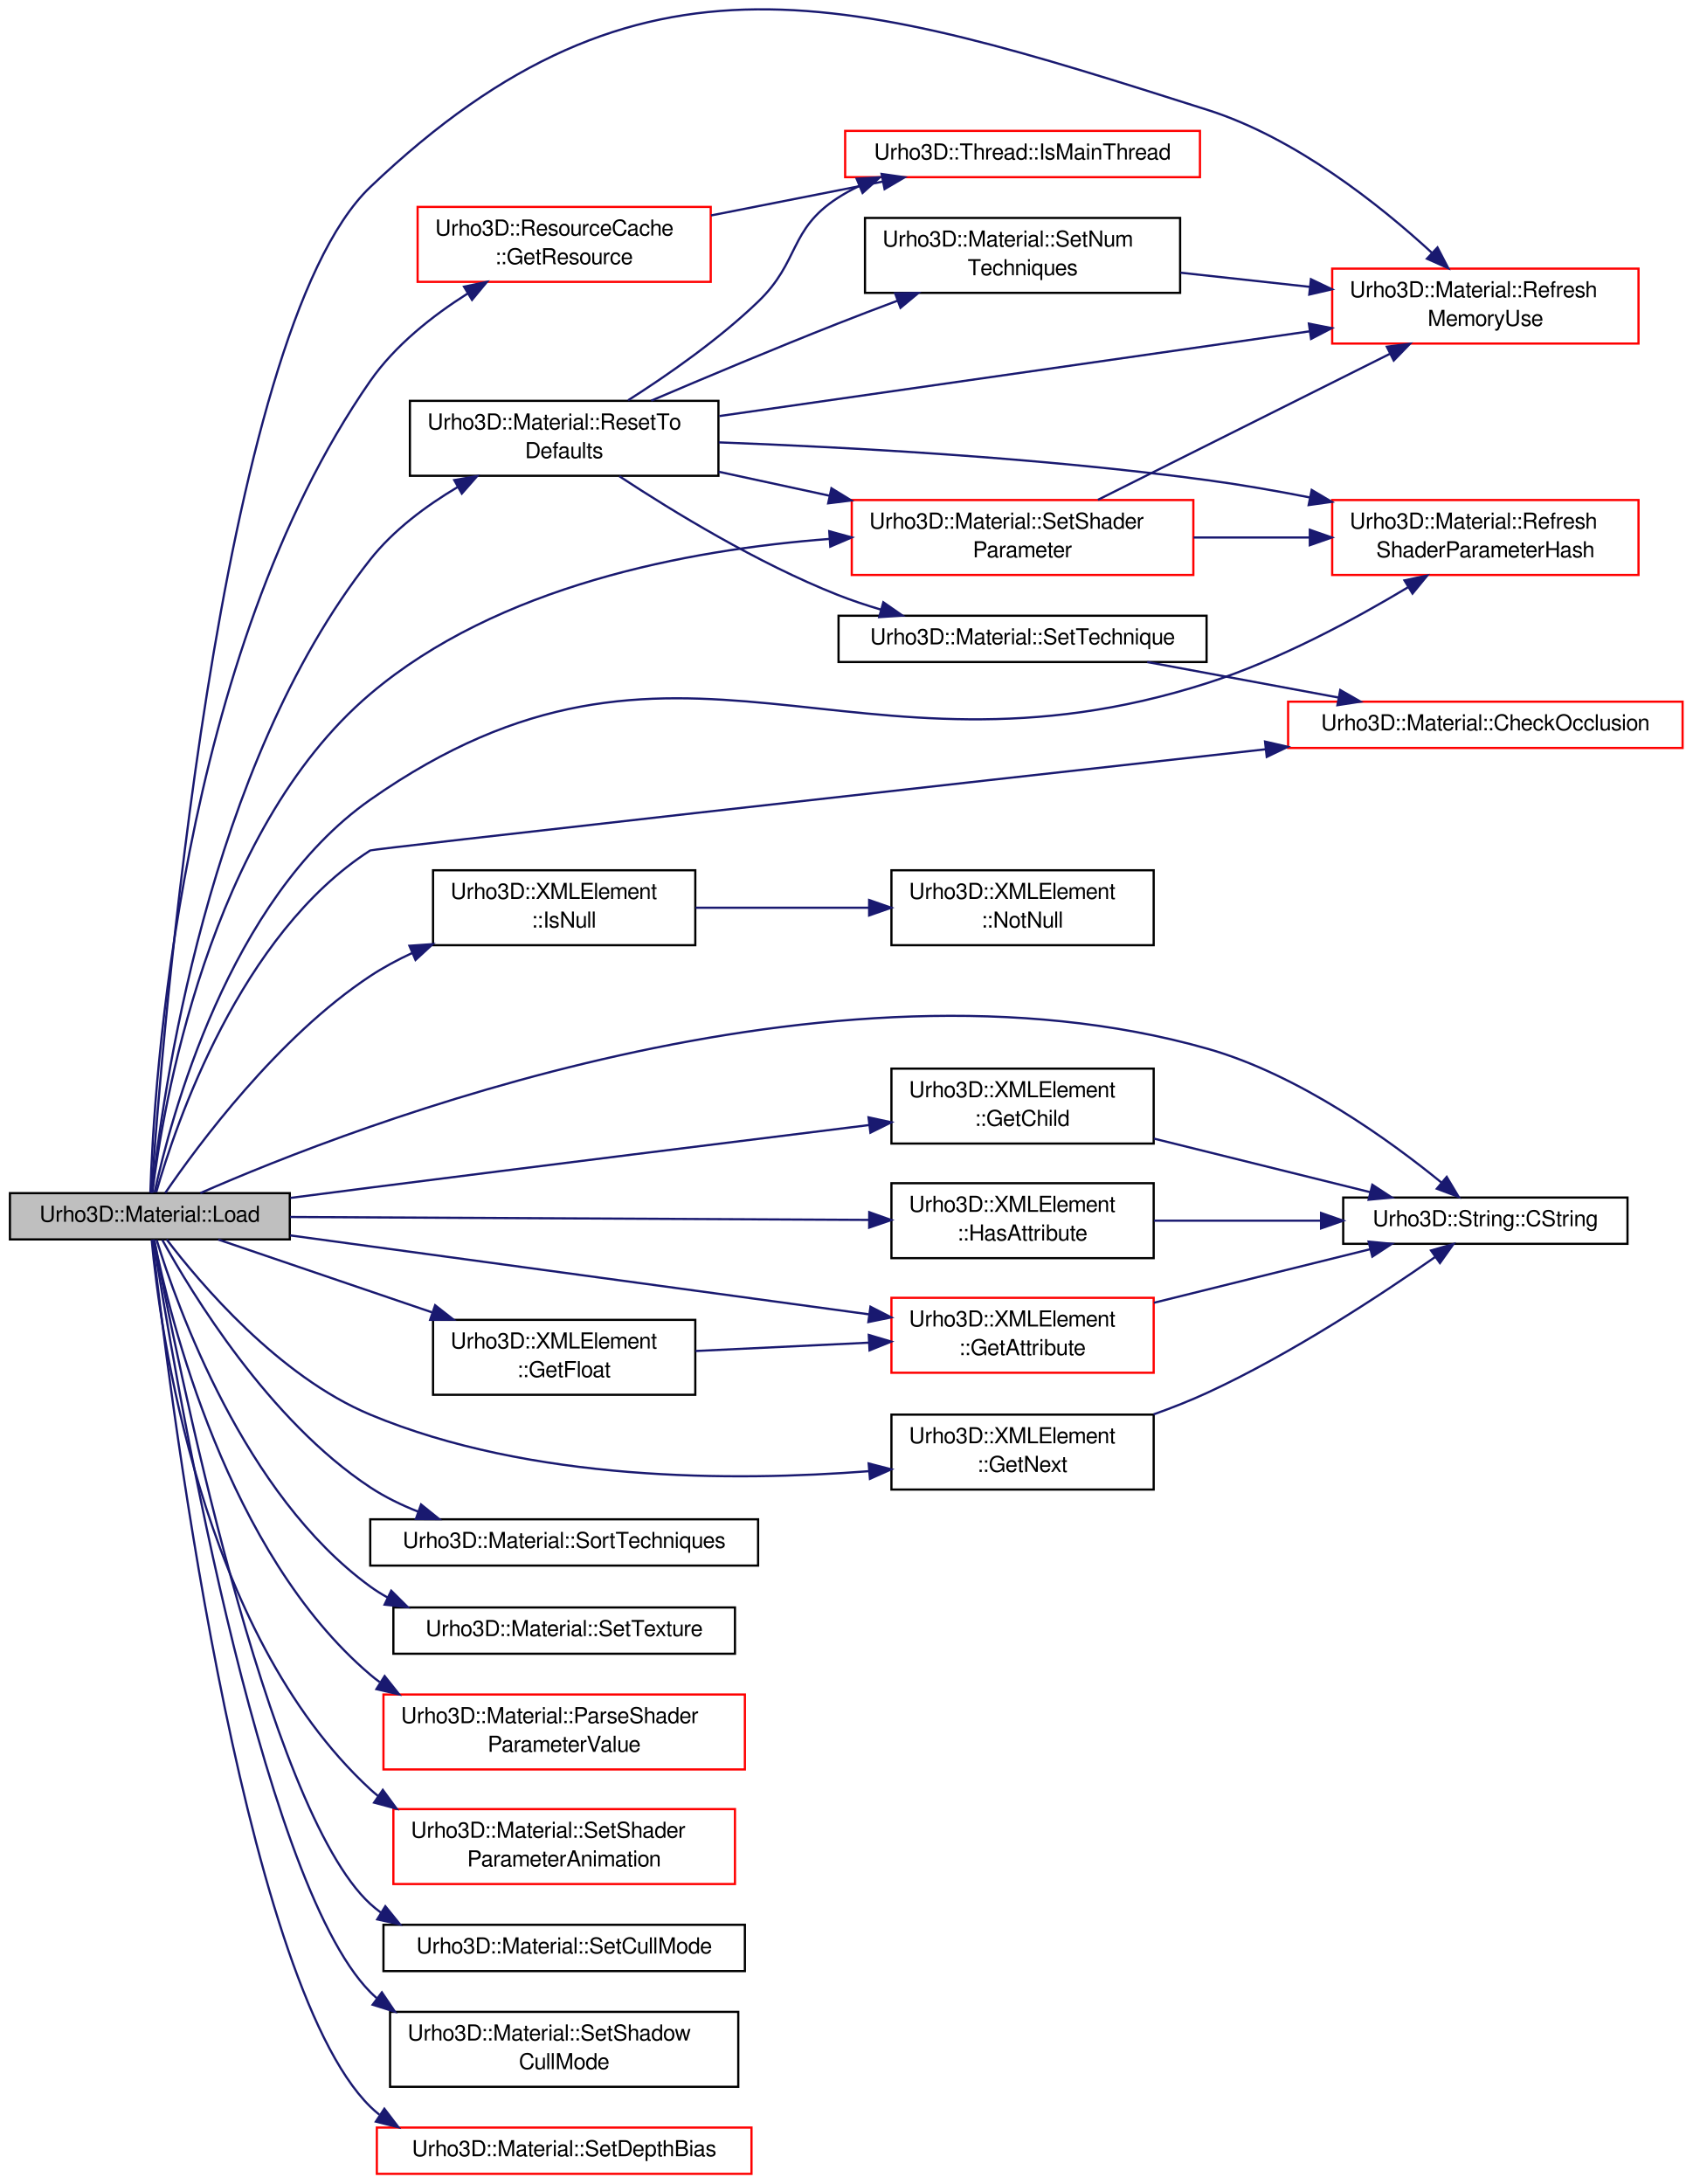
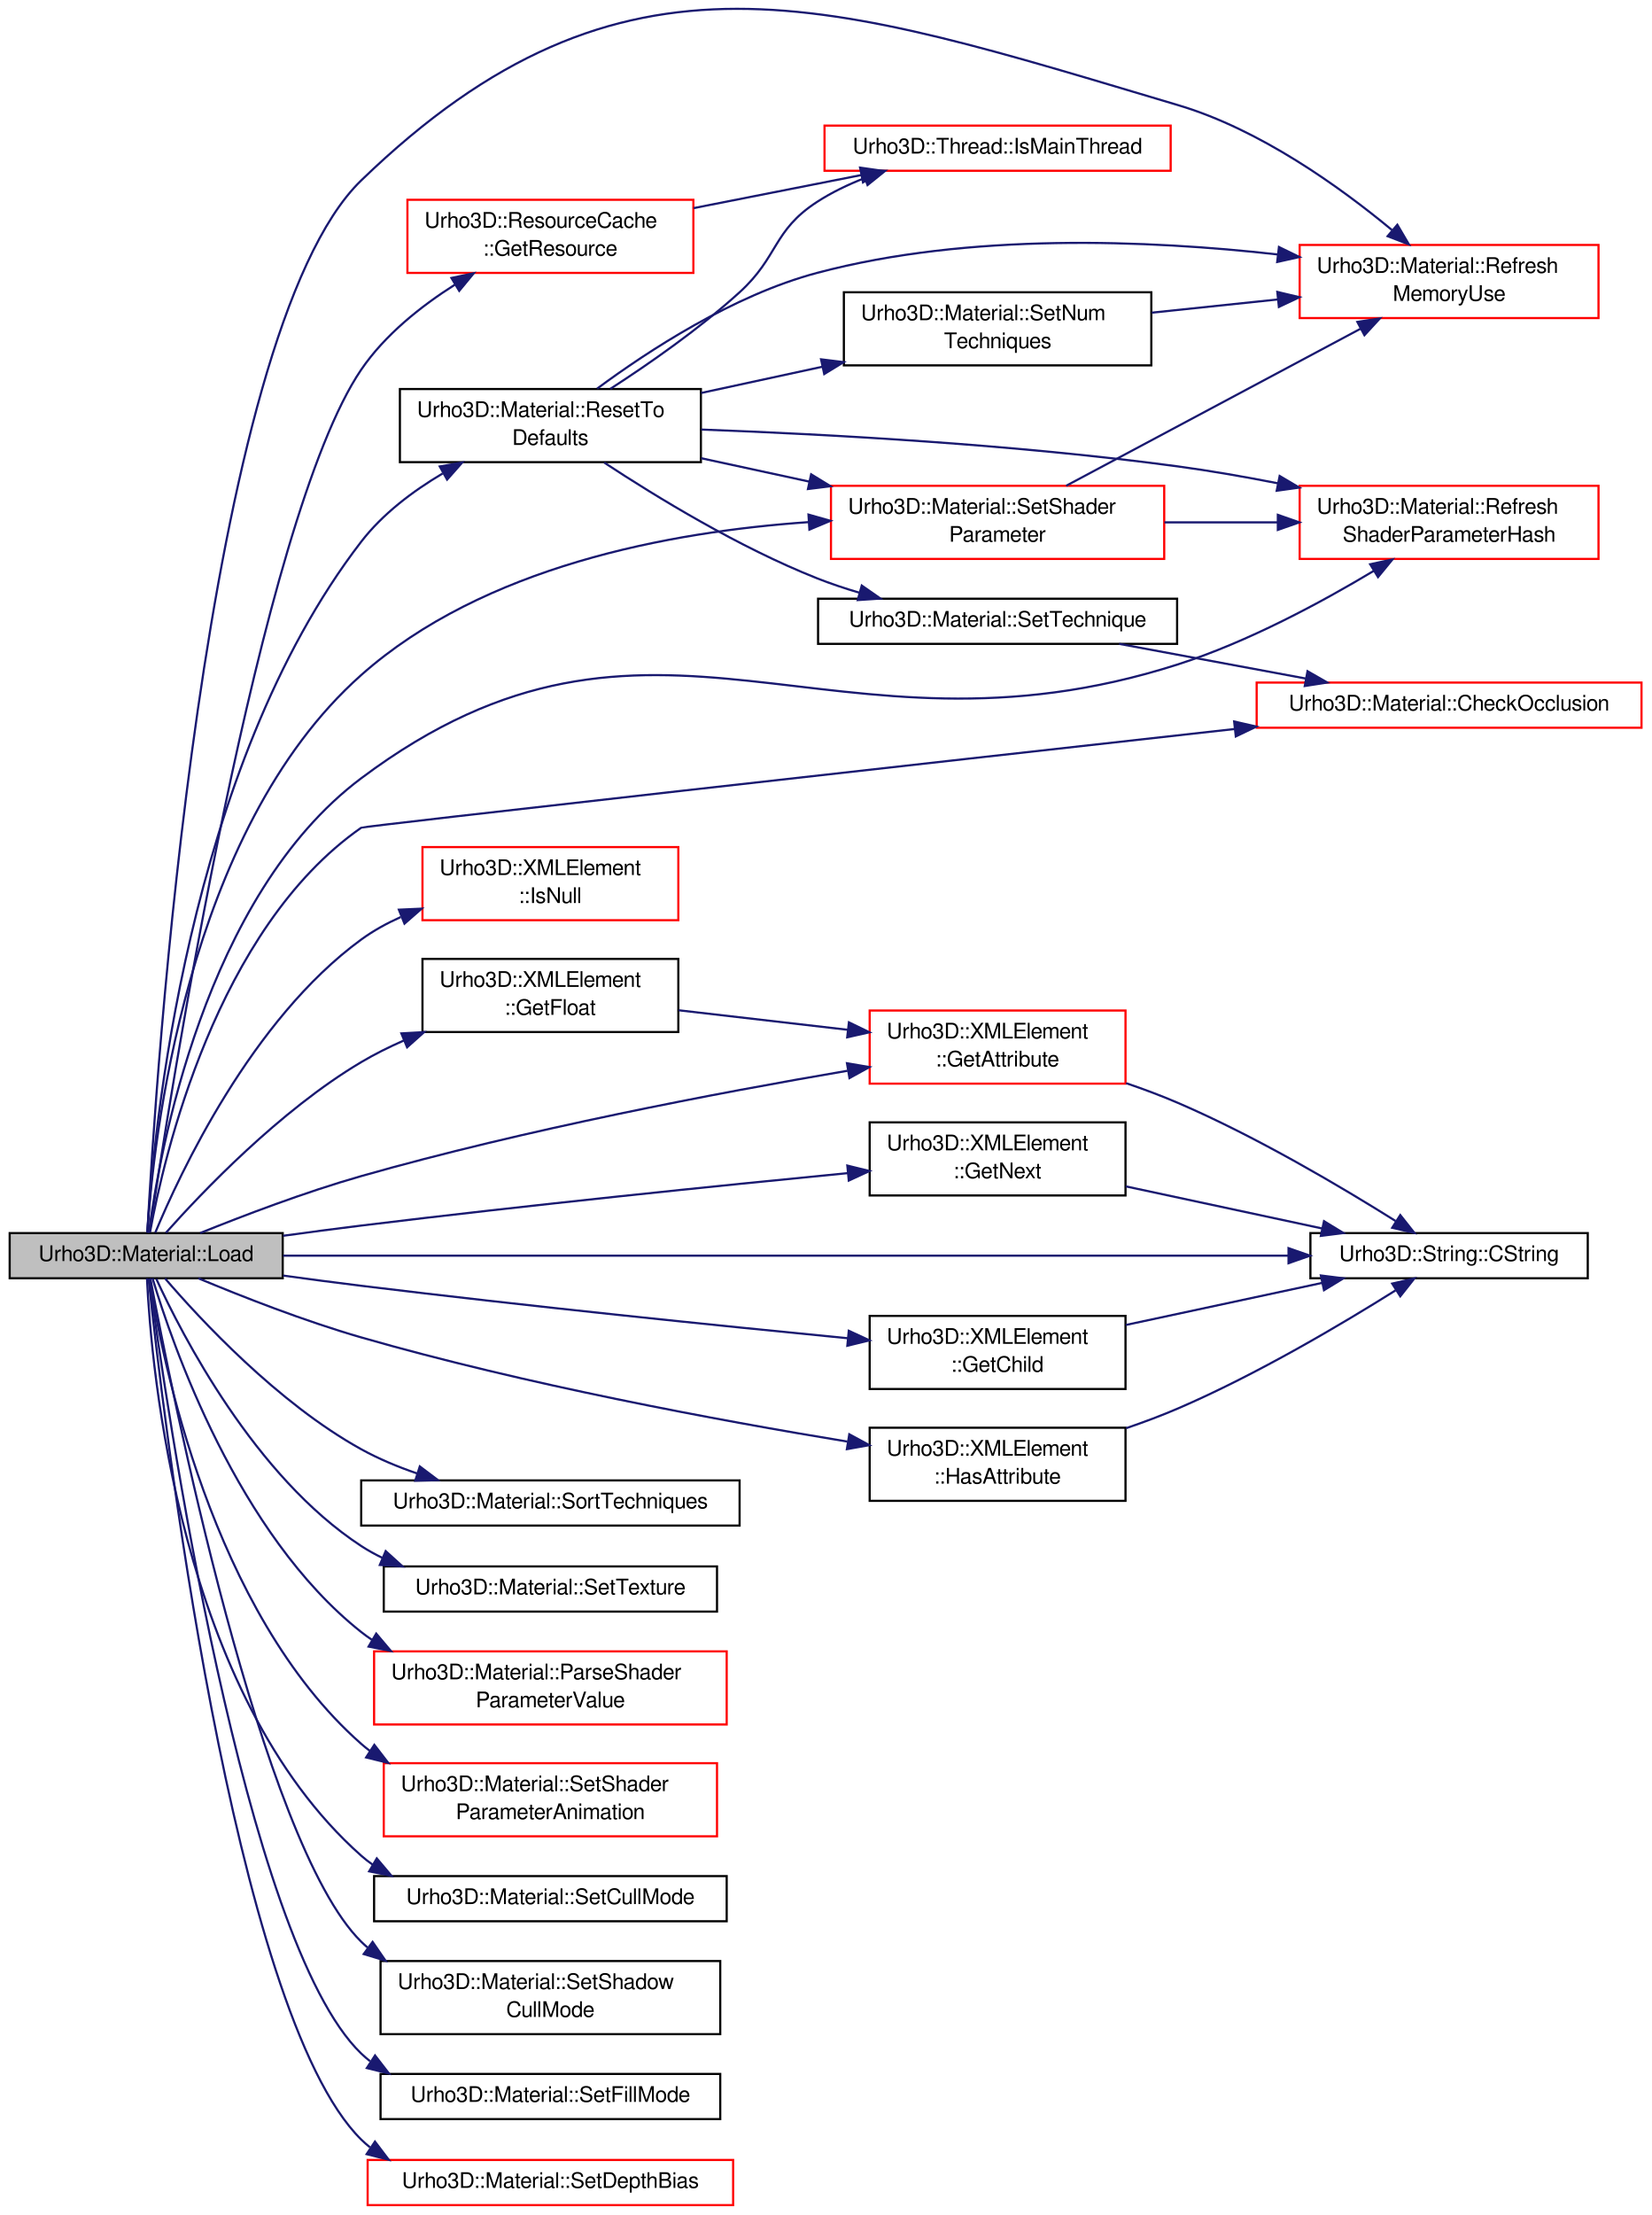
- <svg xmlns="http://www.w3.org/2000/svg" xmlns:xlink="http://www.w3.org/1999/xlink" width="768pt" height="991pt" viewBox="0.00 0.00 768.00 990.78">
-   <g id="graph1" class="graph" transform="scale(1 1) rotate(0) translate(4 986.78)">
+ <svg xmlns="http://www.w3.org/2000/svg" xmlns:xlink="http://www.w3.org/1999/xlink" width="768pt" height="1030pt" viewBox="0.00 0.00 768.00 1029.81">
+   <g id="graph1" class="graph" transform="scale(1 1) rotate(0) translate(4 1025.81)">
    <g id="node1" class="node">
-       <polygon fill="#bfbfbf" stroke="black" points="0.5,-424.5 0.5,-445.5 127.5,-445.5 127.5,-424.5 0.5,-424.5" />
-       <text text-anchor="middle" x="64" y="-432.5" font-family="FreeSans" font-size="10.00">Urho3D::Material::Load</text>
+       <polygon fill="#bfbfbf" stroke="black" points="0.5,-431.5 0.5,-452.5 127.5,-452.5 127.5,-431.5 0.5,-431.5" />
+       <text text-anchor="middle" x="64" y="-439.5" font-family="FreeSans" font-size="10.00">Urho3D::Material::Load</text>
    </g>
    <g id="node3" class="node">
      <a xlink:href="class_urho3_d_1_1_material.html#a2a6e0e7eae446f7c7513090852aeac21" target="_top" xlink:title="Reset to defaults.">
-         <polygon fill="none" stroke="black" points="182,-771 182,-805 322,-805 322,-771 182,-771" />
-         <text text-anchor="start" x="190" y="-792" font-family="FreeSans" font-size="10.00">Urho3D::Material::ResetTo</text>
-         <text text-anchor="middle" x="252" y="-779" font-family="FreeSans" font-size="10.00">Defaults</text>
+         <polygon fill="none" stroke="black" points="182,-811 182,-845 322,-845 322,-811 182,-811" />
+         <text text-anchor="start" x="190" y="-832" font-family="FreeSans" font-size="10.00">Urho3D::Material::ResetTo</text>
+         <text text-anchor="middle" x="252" y="-819" font-family="FreeSans" font-size="10.00">Defaults</text>
      </a>
    </g>
    <g id="edge2" class="edge">
-       <path fill="none" stroke="midnightblue" d="M64.994,-445.711C69.326,-487.103 89.806,-638.961 164,-733 174.535,-746.353 189.268,-757.337 203.669,-765.884" />
-       <polygon fill="midnightblue" stroke="midnightblue" points="202.122,-769.03 212.553,-770.89 205.559,-762.931 202.122,-769.03" />
+       <path fill="none" stroke="midnightblue" d="M64.525,-452.709C67.203,-496.987 82.62,-668.379 164,-774 173.962,-786.929 187.97,-797.492 201.886,-805.737" />
+       <polygon fill="midnightblue" stroke="midnightblue" points="200.538,-808.993 210.974,-810.822 203.956,-802.885 200.538,-808.993" />
    </g>
    <g id="node9" class="node">
      <a xlink:href="class_urho3_d_1_1_material.html#a5e79bcf19379d52c5057c8a97fdbb288" target="_top" xlink:title="Recalculate the memory used by the material.">
-         <polygon fill="none" stroke="red" points="600.5,-831 600.5,-865 739.5,-865 739.5,-831 600.5,-831" />
-         <text text-anchor="start" x="608.5" y="-852" font-family="FreeSans" font-size="10.00">Urho3D::Material::Refresh</text>
-         <text text-anchor="middle" x="670" y="-839" font-family="FreeSans" font-size="10.00">MemoryUse</text>
+         <polygon fill="none" stroke="red" points="600.5,-878 600.5,-912 739.5,-912 739.5,-878 600.5,-878" />
+         <text text-anchor="start" x="608.5" y="-899" font-family="FreeSans" font-size="10.00">Urho3D::Material::Refresh</text>
+         <text text-anchor="middle" x="670" y="-886" font-family="FreeSans" font-size="10.00">MemoryUse</text>
      </a>
    </g>
    <g id="edge72" class="edge">
-       <path fill="none" stroke="midnightblue" d="M64.692,-445.6C69.042,-508.848 94.7,-835.904 164,-902 286.732,-1019.06 382.351,-988.333 544,-937 583.904,-924.328 622.058,-893.944 645.719,-872.206" />
-       <polygon fill="midnightblue" stroke="midnightblue" points="648.28,-874.602 653.17,-865.203 643.486,-869.502 648.28,-874.602" />
+       <path fill="none" stroke="midnightblue" d="M64.548,-452.905C68.124,-519.491 90.331,-870.779 164,-942 285.936,-1059.89 381.404,-1025.25 544,-977 582.05,-965.709 619.355,-938.897 643.375,-918.988" />
+       <polygon fill="midnightblue" stroke="midnightblue" points="645.933,-921.408 651.296,-912.271 641.405,-916.069 645.933,-921.408" />
    </g>
    <g id="node13" class="node">
      <a xlink:href="class_urho3_d_1_1_material.html#af0ba9351397f7db0c5ca24ca1452ba7b" target="_top" xlink:title="Re-evaluate occlusion rendering.">
-         <polygon fill="none" stroke="red" points="580.5,-647.5 580.5,-668.5 759.5,-668.5 759.5,-647.5 580.5,-647.5" />
-         <text text-anchor="middle" x="670" y="-655.5" font-family="FreeSans" font-size="10.00">Urho3D::Material::CheckOcclusion</text>
+         <polygon fill="none" stroke="red" points="580.5,-687.5 580.5,-708.5 759.5,-708.5 759.5,-687.5 580.5,-687.5" />
+         <text text-anchor="middle" x="670" y="-695.5" font-family="FreeSans" font-size="10.00">Urho3D::Material::CheckOcclusion</text>
      </a>
    </g>
    <g id="edge74" class="edge">
-       <path fill="none" stroke="midnightblue" d="M66.889,-445.892C75.616,-476.416 104.814,-563.031 164,-601 165.064,-601.683 423.298,-630.53 570.397,-646.917" />
-       <polygon fill="midnightblue" stroke="midnightblue" points="570.03,-650.398 580.356,-648.026 570.805,-643.441 570.03,-650.398" />
+       <path fill="none" stroke="midnightblue" d="M65.797,-452.972C72.074,-487.418 96.433,-593.911 164,-641 165.037,-641.723 423.283,-670.553 570.39,-686.927" />
+       <polygon fill="midnightblue" stroke="midnightblue" points="570.024,-690.408 580.35,-688.035 570.798,-683.451 570.024,-690.408" />
    </g>
    <g id="node15" class="node">
      <a xlink:href="class_urho3_d_1_1_material.html#a27f2b7dd5a1ab57e0be7f9a30be657ed" target="_top" xlink:title="Set shader parameter.">
-         <polygon fill="none" stroke="red" points="382.5,-726 382.5,-760 537.5,-760 537.5,-726 382.5,-726" />
-         <text text-anchor="start" x="390.5" y="-747" font-family="FreeSans" font-size="10.00">Urho3D::Material::SetShader</text>
-         <text text-anchor="middle" x="460" y="-734" font-family="FreeSans" font-size="10.00">Parameter</text>
-       </a>
-     </g>
-     <g id="edge52" class="edge">
-       <path fill="none" stroke="midnightblue" d="M65.141,-445.719C69.725,-483.194 90.267,-609.457 164,-672 221.86,-721.079 307.919,-737.44 372.35,-742.344" />
-       <polygon fill="midnightblue" stroke="midnightblue" points="372.283,-745.848 382.498,-743.036 372.759,-738.864 372.283,-745.848" />
+         <polygon fill="none" stroke="red" points="382.5,-766 382.5,-800 537.5,-800 537.5,-766 382.5,-766" />
+         <text text-anchor="start" x="390.5" y="-787" font-family="FreeSans" font-size="10.00">Urho3D::Material::SetShader</text>
+         <text text-anchor="middle" x="460" y="-774" font-family="FreeSans" font-size="10.00">Parameter</text>
+       </a>
+     </g>
+     <g id="edge50" class="edge">
+       <path fill="none" stroke="midnightblue" d="M64.531,-452.737C67.148,-493.405 82.116,-639.344 164,-712 220.846,-762.439 307.231,-778.615 372.03,-783.106" />
+       <polygon fill="midnightblue" stroke="midnightblue" points="372.042,-786.613 382.237,-783.729 372.469,-779.626 372.042,-786.613" />
    </g>
    <g id="node17" class="node">
      <a xlink:href="class_urho3_d_1_1_material.html#a9c262eda9301a091165f9c1c26df060a" target="_top" xlink:title="Recalculate shader parameter hash.">
-         <polygon fill="none" stroke="red" points="600.5,-726 600.5,-760 739.5,-760 739.5,-726 600.5,-726" />
-         <text text-anchor="start" x="608.5" y="-747" font-family="FreeSans" font-size="10.00">Urho3D::Material::Refresh</text>
-         <text text-anchor="middle" x="670" y="-734" font-family="FreeSans" font-size="10.00">ShaderParameterHash</text>
+         <polygon fill="none" stroke="red" points="600.5,-766 600.5,-800 739.5,-800 739.5,-766 600.5,-766" />
+         <text text-anchor="start" x="608.5" y="-787" font-family="FreeSans" font-size="10.00">Urho3D::Material::Refresh</text>
+         <text text-anchor="middle" x="670" y="-774" font-family="FreeSans" font-size="10.00">ShaderParameterHash</text>
      </a>
    </g>
    <g id="edge70" class="edge">
-       <path fill="none" stroke="midnightblue" d="M66.136,-445.827C73.268,-478.858 99.556,-578.828 164,-624 303.636,-721.877 381.633,-624.892 544,-677 576.459,-687.417 610.55,-705.791 635.075,-720.512" />
-       <polygon fill="midnightblue" stroke="midnightblue" points="633.297,-723.527 643.657,-725.748 636.943,-717.552 633.297,-723.527" />
+       <path fill="none" stroke="midnightblue" d="M65.21,-452.556C69.975,-488.845 90.932,-609.248 164,-664 300.463,-766.256 381.633,-664.892 544,-717 576.459,-727.417 610.55,-745.791 635.075,-760.512" />
+       <polygon fill="midnightblue" stroke="midnightblue" points="633.297,-763.527 643.657,-765.748 636.943,-757.552 633.297,-763.527" />
    </g>
    <g id="node22" class="node">
      <a xlink:href="class_urho3_d_1_1_x_m_l_element.html#a641b94e5613b9df16e85c2ebf2b45a00" target="_top" xlink:title="Return whether does not refer to an element or an XPath node.">
-         <polygon fill="none" stroke="black" points="192.5,-558 192.5,-592 311.5,-592 311.5,-558 192.5,-558" />
-         <text text-anchor="start" x="200.5" y="-579" font-family="FreeSans" font-size="10.00">Urho3D::XMLElement</text>
-         <text text-anchor="middle" x="252" y="-566" font-family="FreeSans" font-size="10.00">::IsNull</text>
+         <polygon fill="none" stroke="red" points="192.5,-598 192.5,-632 311.5,-632 311.5,-598 192.5,-598" />
+         <text text-anchor="start" x="200.5" y="-619" font-family="FreeSans" font-size="10.00">Urho3D::XMLElement</text>
+         <text text-anchor="middle" x="252" y="-606" font-family="FreeSans" font-size="10.00">::IsNull</text>
      </a>
    </g>
    <g id="edge24" class="edge">
-       <path fill="none" stroke="midnightblue" d="M70.983,-445.585C85.692,-467.106 121.996,-516.265 164,-544 169.948,-547.927 176.45,-551.42 183.142,-554.512" />
-       <polygon fill="midnightblue" stroke="midnightblue" points="181.78,-557.736 192.349,-558.483 184.552,-551.309 181.78,-557.736" />
+       <path fill="none" stroke="midnightblue" d="M68.239,-452.737C79.509,-479.876 112.885,-551.703 164,-589 169.62,-593.101 175.884,-596.559 182.408,-599.475" />
+       <polygon fill="midnightblue" stroke="midnightblue" points="181.524,-602.891 192.108,-603.37 184.132,-596.396 181.524,-602.891" />
+     </g>
+     <g id="node24" class="node">
+       <a xlink:href="class_urho3_d_1_1_x_m_l_element.html#a07b4b8753884e62d7ca8ab40d7b4a912" target="_top" xlink:title="Return child element, or null if missing.">
+         <polygon fill="none" stroke="black" points="400.5,-380 400.5,-414 519.5,-414 519.5,-380 400.5,-380" />
+         <text text-anchor="start" x="408.5" y="-401" font-family="FreeSans" font-size="10.00">Urho3D::XMLElement</text>
+         <text text-anchor="middle" x="460" y="-388" font-family="FreeSans" font-size="10.00">::GetChild</text>
+       </a>
+     </g>
+     <g id="edge26" class="edge">
+       <path fill="none" stroke="midnightblue" d="M127.705,-432.744C139.751,-431.089 152.255,-429.437 164,-428 241.33,-418.54 330.249,-409.47 390.28,-403.612" />
+       <polygon fill="midnightblue" stroke="midnightblue" points="390.787,-407.079 400.401,-402.628 390.11,-400.112 390.787,-407.079" />
    </g>
    <g id="node26" class="node">
-       <a xlink:href="class_urho3_d_1_1_x_m_l_element.html#a07b4b8753884e62d7ca8ab40d7b4a912" target="_top" xlink:title="Return child element, or null if missing.">
-         <polygon fill="none" stroke="black" points="400.5,-468 400.5,-502 519.5,-502 519.5,-468 400.5,-468" />
-         <text text-anchor="start" x="408.5" y="-489" font-family="FreeSans" font-size="10.00">Urho3D::XMLElement</text>
-         <text text-anchor="middle" x="460" y="-476" font-family="FreeSans" font-size="10.00">::GetChild</text>
-       </a>
-     </g>
-     <g id="edge28" class="edge">
-       <path fill="none" stroke="midnightblue" d="M127.742,-443.334C139.785,-444.895 152.278,-446.505 164,-448 241.459,-457.876 330.355,-468.953 390.346,-476.391" />
-       <polygon fill="midnightblue" stroke="midnightblue" points="390.105,-479.888 400.459,-477.645 390.966,-472.941 390.105,-479.888" />
+       <a xlink:href="class_urho3_d_1_1_string.html#a6b405eba451da6c0f216a8649adf79aa" target="_top" xlink:title="Return the C string.">
+         <polygon fill="none" stroke="black" points="605.5,-431.5 605.5,-452.5 734.5,-452.5 734.5,-431.5 605.5,-431.5" />
+         <text text-anchor="middle" x="670" y="-439.5" font-family="FreeSans" font-size="10.00">Urho3D::String::CString</text>
+       </a>
+     </g>
+     <g id="edge62" class="edge">
+       <path fill="none" stroke="midnightblue" d="M127.707,-442C240.503,-442 474.767,-442 595.097,-442" />
+       <polygon fill="midnightblue" stroke="midnightblue" points="595.322,-445.5 605.322,-442 595.322,-438.5 595.322,-445.5" />
    </g>
    <g id="node28" class="node">
-       <a xlink:href="class_urho3_d_1_1_string.html#a6b405eba451da6c0f216a8649adf79aa" target="_top" xlink:title="Return the C string.">
-         <polygon fill="none" stroke="black" points="605.5,-422.5 605.5,-443.5 734.5,-443.5 734.5,-422.5 605.5,-422.5" />
-         <text text-anchor="middle" x="670" y="-430.5" font-family="FreeSans" font-size="10.00">Urho3D::String::CString</text>
+       <a xlink:href="class_urho3_d_1_1_resource_cache.html#aa1657db0fcf2a1578bcb4bd5a00146ca" target="_top" xlink:title="Return a resource by type and name. Load if not loaded yet. Return null if not found or if fails...">
+         <polygon fill="none" stroke="red" points="185.5,-899 185.5,-933 318.5,-933 318.5,-899 185.5,-899" />
+         <text text-anchor="start" x="193.5" y="-920" font-family="FreeSans" font-size="10.00">Urho3D::ResourceCache</text>
+         <text text-anchor="middle" x="252" y="-907" font-family="FreeSans" font-size="10.00">::GetResource</text>
+       </a>
+     </g>
+     <g id="edge30" class="edge">
+       <path fill="none" stroke="midnightblue" d="M65.576,-452.835C74.165,-510.825 116.686,-784.48 164,-854 175.001,-870.165 191.709,-883.472 207.621,-893.558" />
+       <polygon fill="midnightblue" stroke="midnightblue" points="205.969,-896.65 216.338,-898.828 209.591,-890.659 205.969,-896.65" />
+     </g>
+     <g id="node31" class="node">
+       <a xlink:href="class_urho3_d_1_1_material.html#a0c25c6b8aba110ea626a8338fb36efc6" target="_top" xlink:title="Ensure that material techniques are listed in correct order.">
+         <polygon fill="none" stroke="black" points="164,-316.5 164,-337.5 340,-337.5 340,-316.5 164,-316.5" />
+         <text text-anchor="middle" x="252" y="-324.5" font-family="FreeSans" font-size="10.00">Urho3D::Material::SortTechniques</text>
+       </a>
+     </g>
+     <g id="edge34" class="edge">
+       <path fill="none" stroke="midnightblue" d="M72.768,-431.418C88.887,-412.643 125.157,-373.463 164,-352 172.065,-347.544 180.994,-343.823 189.981,-340.734" />
+       <polygon fill="midnightblue" stroke="midnightblue" points="191.257,-344.001 199.718,-337.624 189.127,-337.333 191.257,-344.001" />
+     </g>
+     <g id="node33" class="node">
+       <a xlink:href="class_urho3_d_1_1_x_m_l_element.html#a1db521bcb4df83cfb5c0ad5a01023de8" target="_top" xlink:title="Return whether has an attribute.">
+         <polygon fill="none" stroke="black" points="400.5,-328 400.5,-362 519.5,-362 519.5,-328 400.5,-328" />
+         <text text-anchor="start" x="408.5" y="-349" font-family="FreeSans" font-size="10.00">Urho3D::XMLElement</text>
+         <text text-anchor="middle" x="460" y="-336" font-family="FreeSans" font-size="10.00">::HasAttribute</text>
+       </a>
+     </g>
+     <g id="edge36" class="edge">
+       <path fill="none" stroke="midnightblue" d="M88.272,-431.472C108.288,-423.109 137.583,-411.595 164,-404 240.169,-382.102 329.658,-365.484 390.139,-355.552" />
+       <polygon fill="midnightblue" stroke="midnightblue" points="391.027,-358.953 400.337,-353.895 389.905,-352.044 391.027,-358.953" />
+     </g>
+     <g id="node36" class="node">
+       <a xlink:href="class_urho3_d_1_1_x_m_l_element.html#a0f9070917f31e8b8ef0755a787b4941a" target="_top" xlink:title="Return attribute, or empty if missing.">
+         <polygon fill="none" stroke="red" points="400.5,-522 400.5,-556 519.5,-556 519.5,-522 400.5,-522" />
+         <text text-anchor="start" x="408.5" y="-543" font-family="FreeSans" font-size="10.00">Urho3D::XMLElement</text>
+         <text text-anchor="middle" x="460" y="-530" font-family="FreeSans" font-size="10.00">::GetAttribute</text>
+       </a>
+     </g>
+     <g id="edge40" class="edge">
+       <path fill="none" stroke="midnightblue" d="M89.124,-452.527C109.135,-460.61 138.005,-471.604 164,-479 240.279,-500.702 329.748,-517.704 390.195,-527.985" />
+       <polygon fill="midnightblue" stroke="midnightblue" points="389.943,-531.492 400.386,-529.701 391.106,-524.589 389.943,-531.492" />
+     </g>
+     <g id="node39" class="node">
+       <a xlink:href="class_urho3_d_1_1_material.html#a740b3f6f56769cb6e2414aedead579b4" target="_top" xlink:title="Set texture.">
+         <polygon fill="none" stroke="black" points="174.5,-276.5 174.5,-297.5 329.5,-297.5 329.5,-276.5 174.5,-276.5" />
+         <text text-anchor="middle" x="252" y="-284.5" font-family="FreeSans" font-size="10.00">Urho3D::Material::SetTexture</text>
+       </a>
+     </g>
+     <g id="edge44" class="edge">
+       <path fill="none" stroke="midnightblue" d="M68.709,-431.199C80.591,-405.29 114.42,-339.367 164,-307 167.136,-304.953 170.454,-303.113 173.893,-301.461" />
+       <polygon fill="midnightblue" stroke="midnightblue" points="175.387,-304.629 183.233,-297.509 172.66,-298.182 175.387,-304.629" />
+     </g>
+     <g id="node41" class="node">
+       <a xlink:href="class_urho3_d_1_1_x_m_l_element.html#aa151f57fcb4eca0607acc2412a5eda5b" target="_top" xlink:title="Return next sibling element.">
+         <polygon fill="none" stroke="black" points="400.5,-470 400.5,-504 519.5,-504 519.5,-470 400.5,-470" />
+         <text text-anchor="start" x="408.5" y="-491" font-family="FreeSans" font-size="10.00">Urho3D::XMLElement</text>
+         <text text-anchor="middle" x="460" y="-478" font-family="FreeSans" font-size="10.00">::GetNext</text>
+       </a>
+     </g>
+     <g id="edge46" class="edge">
+       <path fill="none" stroke="midnightblue" d="M127.705,-451.256C139.751,-452.911 152.255,-454.563 164,-456 241.33,-465.46 330.249,-474.53 390.28,-480.388" />
+       <polygon fill="midnightblue" stroke="midnightblue" points="390.11,-483.888 400.401,-481.372 390.787,-476.921 390.11,-483.888" />
+     </g>
+     <g id="node45" class="node">
+       <a xlink:href="class_urho3_d_1_1_material.html#a60888caa70b639e24af8c6581280ebca" target="_top" xlink:title="Parse a shader parameter value from a string. Retunrs either a bool, a float, or a 2 to 4-component v...">
+         <polygon fill="none" stroke="red" points="170,-224 170,-258 334,-258 334,-224 170,-224" />
+         <text text-anchor="start" x="178" y="-245" font-family="FreeSans" font-size="10.00">Urho3D::Material::ParseShader</text>
+         <text text-anchor="middle" x="252" y="-232" font-family="FreeSans" font-size="10.00">ParameterValue</text>
+       </a>
+     </g>
+     <g id="edge52" class="edge">
+       <path fill="none" stroke="midnightblue" d="M66.944,-431.497C76.001,-401.148 106.377,-312.602 164,-267 165.593,-265.74 167.245,-264.54 168.947,-263.399" />
+       <polygon fill="midnightblue" stroke="midnightblue" points="170.99,-266.257 177.827,-258.163 167.435,-260.227 170.99,-266.257" />
+     </g>
+     <g id="node47" class="node">
+       <a xlink:href="class_urho3_d_1_1_x_m_l_element.html#a6c0ac4eb1982df0af0dbbe423af85c4f" target="_top" xlink:title="Return a float attribute, or zero if missing.">
+         <polygon fill="none" stroke="black" points="192.5,-546 192.5,-580 311.5,-580 311.5,-546 192.5,-546" />
+         <text text-anchor="start" x="200.5" y="-567" font-family="FreeSans" font-size="10.00">Urho3D::XMLElement</text>
+         <text text-anchor="middle" x="252" y="-554" font-family="FreeSans" font-size="10.00">::GetFloat</text>
+       </a>
+     </g>
+     <g id="edge54" class="edge">
+       <path fill="none" stroke="midnightblue" d="M73.163,-452.636C89.625,-471.149 126.041,-509.464 164,-532 170.224,-535.695 176.957,-539.045 183.831,-542.057" />
+       <polygon fill="midnightblue" stroke="midnightblue" points="182.679,-545.368 193.258,-545.956 185.355,-538.9 182.679,-545.368" />
+     </g>
+     <g id="node50" class="node">
+       <a xlink:href="class_urho3_d_1_1_material.html#af87458615722fd8505c8d21460910d68" target="_top" xlink:title="Set shader parameter animation.">
+         <polygon fill="none" stroke="red" points="174.5,-172 174.5,-206 329.5,-206 329.5,-172 174.5,-172" />
+         <text text-anchor="start" x="182.5" y="-193" font-family="FreeSans" font-size="10.00">Urho3D::Material::SetShader</text>
+         <text text-anchor="middle" x="252" y="-180" font-family="FreeSans" font-size="10.00">ParameterAnimation</text>
+       </a>
+     </g>
+     <g id="edge58" class="edge">
+       <path fill="none" stroke="midnightblue" d="M65.485,-431.356C71.092,-395.254 94.326,-276.302 164,-215 165.316,-213.842 166.681,-212.736 168.088,-211.679" />
+       <polygon fill="midnightblue" stroke="midnightblue" points="170.107,-214.542 176.572,-206.148 166.284,-208.678 170.107,-214.542" />
+     </g>
+     <g id="node52" class="node">
+       <a xlink:href="class_urho3_d_1_1_material.html#a0b424910345ba115deeba4d0a7d44d75" target="_top" xlink:title="Set culling mode.">
+         <polygon fill="none" stroke="black" points="170,-132.5 170,-153.5 334,-153.5 334,-132.5 170,-132.5" />
+         <text text-anchor="middle" x="252" y="-140.5" font-family="FreeSans" font-size="10.00">Urho3D::Material::SetCullMode</text>
+       </a>
+     </g>
+     <g id="edge60" class="edge">
+       <path fill="none" stroke="midnightblue" d="M64.35,-431.453C66.318,-390.163 79.274,-238.072 164,-163 165.715,-161.48 167.521,-160.069 169.403,-158.759" />
+       <polygon fill="midnightblue" stroke="midnightblue" points="171.25,-161.733 178.084,-153.637 167.693,-155.704 171.25,-161.733" />
+     </g>
+     <g id="node55" class="node">
+       <a xlink:href="class_urho3_d_1_1_material.html#a7ad95f9f7e87ff744ec116863b414571" target="_top" xlink:title="Set culling mode for shadows.">
+         <polygon fill="none" stroke="black" points="173,-80 173,-114 331,-114 331,-80 173,-80" />
+         <text text-anchor="start" x="181" y="-101" font-family="FreeSans" font-size="10.00">Urho3D::Material::SetShadow</text>
+         <text text-anchor="middle" x="252" y="-88" font-family="FreeSans" font-size="10.00">CullMode</text>
      </a>
    </g>
    <g id="edge64" class="edge">
-       <path fill="none" stroke="midnightblue" d="M86.91,-445.517C156.701,-476.1 372.364,-559.826 544,-511 585.433,-499.213 626.568,-469.478 650.071,-450.314" />
-       <polygon fill="midnightblue" stroke="midnightblue" points="652.461,-452.878 657.9,-443.785 647.978,-447.502 652.461,-452.878" />
-     </g>
-     <g id="node30" class="node">
-       <a xlink:href="class_urho3_d_1_1_resource_cache.html#aa1657db0fcf2a1578bcb4bd5a00146ca" target="_top" xlink:title="Return a resource by type and name. Load if not loaded yet. Return null if not found or if fails...">
-         <polygon fill="none" stroke="red" points="185.5,-859 185.5,-893 318.5,-893 318.5,-859 185.5,-859" />
-         <text text-anchor="start" x="193.5" y="-880" font-family="FreeSans" font-size="10.00">Urho3D::ResourceCache</text>
-         <text text-anchor="middle" x="252" y="-867" font-family="FreeSans" font-size="10.00">::GetResource</text>
-       </a>
-     </g>
-     <g id="edge32" class="edge">
-       <path fill="none" stroke="midnightblue" d="M64.228,-445.736C65.736,-493.414 77.183,-689.12 164,-814 175.251,-830.184 192.168,-843.556 208.173,-853.687" />
-       <polygon fill="midnightblue" stroke="midnightblue" points="206.56,-856.802 216.929,-858.979 210.181,-850.811 206.56,-856.802" />
-     </g>
-     <g id="node33" class="node">
-       <a xlink:href="class_urho3_d_1_1_material.html#a0c25c6b8aba110ea626a8338fb36efc6" target="_top" xlink:title="Ensure that material techniques are listed in correct order.">
-         <polygon fill="none" stroke="black" points="164,-276.5 164,-297.5 340,-297.5 340,-276.5 164,-276.5" />
-         <text text-anchor="middle" x="252" y="-284.5" font-family="FreeSans" font-size="10.00">Urho3D::Material::SortTechniques</text>
-       </a>
-     </g>
-     <g id="edge36" class="edge">
-       <path fill="none" stroke="midnightblue" d="M69.663,-424.264C82.855,-400.32 118.034,-342.279 164,-312 170.695,-307.59 178.171,-303.947 185.86,-300.94" />
-       <polygon fill="midnightblue" stroke="midnightblue" points="187.058,-304.229 195.306,-297.579 184.711,-297.634 187.058,-304.229" />
-     </g>
-     <g id="node35" class="node">
-       <a xlink:href="class_urho3_d_1_1_x_m_l_element.html#a1db521bcb4df83cfb5c0ad5a01023de8" target="_top" xlink:title="Return whether has an attribute.">
-         <polygon fill="none" stroke="black" points="400.5,-416 400.5,-450 519.5,-450 519.5,-416 400.5,-416" />
-         <text text-anchor="start" x="408.5" y="-437" font-family="FreeSans" font-size="10.00">Urho3D::XMLElement</text>
-         <text text-anchor="middle" x="460" y="-424" font-family="FreeSans" font-size="10.00">::HasAttribute</text>
-       </a>
-     </g>
-     <g id="edge38" class="edge">
-       <path fill="none" stroke="midnightblue" d="M127.624,-434.679C199.455,-434.316 315.962,-433.727 390.23,-433.352" />
-       <polygon fill="midnightblue" stroke="midnightblue" points="390.438,-436.851 400.42,-433.301 390.403,-429.852 390.438,-436.851" />
-     </g>
-     <g id="node38" class="node">
-       <a xlink:href="class_urho3_d_1_1_x_m_l_element.html#a0f9070917f31e8b8ef0755a787b4941a" target="_top" xlink:title="Return attribute, or empty if missing.">
-         <polygon fill="none" stroke="red" points="400.5,-364 400.5,-398 519.5,-398 519.5,-364 400.5,-364" />
-         <text text-anchor="start" x="408.5" y="-385" font-family="FreeSans" font-size="10.00">Urho3D::XMLElement</text>
-         <text text-anchor="middle" x="460" y="-372" font-family="FreeSans" font-size="10.00">::GetAttribute</text>
-       </a>
-     </g>
-     <g id="edge42" class="edge">
-       <path fill="none" stroke="midnightblue" d="M127.624,-426.324C199.455,-416.529 315.962,-400.642 390.23,-390.514" />
-       <polygon fill="midnightblue" stroke="midnightblue" points="390.985,-393.944 400.42,-389.125 390.039,-387.008 390.985,-393.944" />
-     </g>
-     <g id="node41" class="node">
-       <a xlink:href="class_urho3_d_1_1_material.html#a740b3f6f56769cb6e2414aedead579b4" target="_top" xlink:title="Set texture.">
-         <polygon fill="none" stroke="black" points="174.5,-236.5 174.5,-257.5 329.5,-257.5 329.5,-236.5 174.5,-236.5" />
-         <text text-anchor="middle" x="252" y="-244.5" font-family="FreeSans" font-size="10.00">Urho3D::Material::SetTexture</text>
-       </a>
-     </g>
-     <g id="edge46" class="edge">
-       <path fill="none" stroke="midnightblue" d="M67.072,-424.31C76.28,-394.294 106.623,-308.718 164,-267 166.517,-265.17 169.172,-263.504 171.93,-261.987" />
-       <polygon fill="midnightblue" stroke="midnightblue" points="173.529,-265.102 181.042,-257.632 170.51,-258.786 173.529,-265.102" />
-     </g>
-     <g id="node43" class="node">
-       <a xlink:href="class_urho3_d_1_1_x_m_l_element.html#aa151f57fcb4eca0607acc2412a5eda5b" target="_top" xlink:title="Return next sibling element.">
-         <polygon fill="none" stroke="black" points="400.5,-311 400.5,-345 519.5,-345 519.5,-311 400.5,-311" />
-         <text text-anchor="start" x="408.5" y="-332" font-family="FreeSans" font-size="10.00">Urho3D::XMLElement</text>
-         <text text-anchor="middle" x="460" y="-319" font-family="FreeSans" font-size="10.00">::GetNext</text>
-       </a>
-     </g>
-     <g id="edge48" class="edge">
-       <path fill="none" stroke="midnightblue" d="M71.629,-424.483C86.684,-404.693 122.394,-362.351 164,-345 236.792,-314.644 328.483,-314.536 390.375,-319.341" />
-       <polygon fill="midnightblue" stroke="midnightblue" points="390.168,-322.836 400.426,-320.185 390.754,-315.861 390.168,-322.836" />
-     </g>
-     <g id="node47" class="node">
-       <a xlink:href="class_urho3_d_1_1_material.html#a60888caa70b639e24af8c6581280ebca" target="_top" xlink:title="Parse a shader parameter value from a string. Retunrs either a bool, a float, or a 2 to 4-component v...">
-         <polygon fill="none" stroke="red" points="170,-184 170,-218 334,-218 334,-184 170,-184" />
-         <text text-anchor="start" x="178" y="-205" font-family="FreeSans" font-size="10.00">Urho3D::Material::ParseShader</text>
-         <text text-anchor="middle" x="252" y="-192" font-family="FreeSans" font-size="10.00">ParameterValue</text>
-       </a>
-     </g>
-     <g id="edge54" class="edge">
-       <path fill="none" stroke="midnightblue" d="M66.014,-424.047C72.936,-389.572 98.999,-282.304 164,-227 165.376,-225.829 166.804,-224.711 168.274,-223.643" />
-       <polygon fill="midnightblue" stroke="midnightblue" points="170.534,-226.356 177.125,-218.06 166.799,-220.435 170.534,-226.356" />
-     </g>
-     <g id="node49" class="node">
-       <a xlink:href="class_urho3_d_1_1_x_m_l_element.html#a6c0ac4eb1982df0af0dbbe423af85c4f" target="_top" xlink:title="Return a float attribute, or zero if missing.">
-         <polygon fill="none" stroke="black" points="192.5,-354 192.5,-388 311.5,-388 311.5,-354 192.5,-354" />
-         <text text-anchor="start" x="200.5" y="-375" font-family="FreeSans" font-size="10.00">Urho3D::XMLElement</text>
-         <text text-anchor="middle" x="252" y="-362" font-family="FreeSans" font-size="10.00">::GetFloat</text>
-       </a>
-     </g>
-     <g id="edge56" class="edge">
-       <path fill="none" stroke="midnightblue" d="M95.044,-424.432C121.319,-415.487 159.74,-402.408 191.991,-391.429" />
-       <polygon fill="midnightblue" stroke="midnightblue" points="193.443,-394.632 201.782,-388.096 191.187,-388.005 193.443,-394.632" />
-     </g>
-     <g id="node52" class="node">
-       <a xlink:href="class_urho3_d_1_1_material.html#af87458615722fd8505c8d21460910d68" target="_top" xlink:title="Set shader parameter animation.">
-         <polygon fill="none" stroke="red" points="174.5,-132 174.5,-166 329.5,-166 329.5,-132 174.5,-132" />
-         <text text-anchor="start" x="182.5" y="-153" font-family="FreeSans" font-size="10.00">Urho3D::Material::SetShader</text>
-         <text text-anchor="middle" x="252" y="-140" font-family="FreeSans" font-size="10.00">ParameterAnimation</text>
-       </a>
-     </g>
-     <g id="edge60" class="edge">
-       <path fill="none" stroke="midnightblue" d="M64.835,-424.242C68.486,-384.772 86.532,-246.514 164,-175 165.134,-173.953 166.308,-172.948 167.518,-171.984" />
-       <polygon fill="midnightblue" stroke="midnightblue" points="169.703,-174.729 175.968,-166.186 165.742,-168.958 169.703,-174.729" />
-     </g>
-     <g id="node54" class="node">
-       <a xlink:href="class_urho3_d_1_1_material.html#a0b424910345ba115deeba4d0a7d44d75" target="_top" xlink:title="Set culling mode.">
-         <polygon fill="none" stroke="black" points="170,-92.5 170,-113.5 334,-113.5 334,-92.5 170,-92.5" />
-         <text text-anchor="middle" x="252" y="-100.5" font-family="FreeSans" font-size="10.00">Urho3D::Material::SetCullMode</text>
-       </a>
-     </g>
-     <g id="edge62" class="edge">
-       <path fill="none" stroke="midnightblue" d="M65.969,-424.285C75.329,-374.486 116.833,-166.245 164,-123 165.516,-121.61 167.107,-120.311 168.763,-119.095" />
-       <polygon fill="midnightblue" stroke="midnightblue" points="170.846,-121.923 177.522,-113.695 167.172,-115.964 170.846,-121.923" />
+       <path fill="none" stroke="midnightblue" d="M65.933,-431.449C75.292,-381.451 117.347,-168.889 164,-123 164.958,-122.057 165.949,-121.149 166.969,-120.273" />
+       <polygon fill="midnightblue" stroke="midnightblue" points="169.301,-122.904 175.308,-114.177 165.17,-117.252 169.301,-122.904" />
    </g>
    <g id="node57" class="node">
-       <a xlink:href="class_urho3_d_1_1_material.html#a7ad95f9f7e87ff744ec116863b414571" target="_top" xlink:title="Set culling mode for shadows.">
-         <polygon fill="none" stroke="black" points="173,-40 173,-74 331,-74 331,-40 173,-40" />
-         <text text-anchor="start" x="181" y="-61" font-family="FreeSans" font-size="10.00">Urho3D::Material::SetShadow</text>
-         <text text-anchor="middle" x="252" y="-48" font-family="FreeSans" font-size="10.00">CullMode</text>
+       <a xlink:href="class_urho3_d_1_1_material.html#ad86e30cfd668bc741831a5c270a9de9f" target="_top" xlink:title="Set polygon fill mode. Interacts with the camera's fill mode setting so that the &quot;least filled&quot; mode ...">
+         <polygon fill="none" stroke="black" points="173,-40.5 173,-61.5 331,-61.5 331,-40.5 173,-40.5" />
+         <text text-anchor="middle" x="252" y="-48.5" font-family="FreeSans" font-size="10.00">Urho3D::Material::SetFillMode</text>
      </a>
    </g>
    <g id="edge66" class="edge">
-       <path fill="none" stroke="midnightblue" d="M65.606,-424.445C73.882,-371.379 113.281,-134.253 164,-83 164.945,-82.045 165.924,-81.124 166.933,-80.237" />
-       <polygon fill="midnightblue" stroke="midnightblue" points="169.278,-82.854 175.202,-74.07 165.093,-77.243 169.278,-82.854" />
+       <path fill="none" stroke="midnightblue" d="M65.408,-431.184C72.844,-375.699 109.287,-123.577 164,-71 165.32,-69.731 166.703,-68.537 168.141,-67.412" />
+       <polygon fill="midnightblue" stroke="midnightblue" points="170.435,-70.095 176.91,-61.708 166.619,-64.227 170.435,-70.095" />
    </g>
    <g id="node59" class="node">
      <a xlink:href="class_urho3_d_1_1_material.html#a94e2635fff559ea248d0687505fb07a2" target="_top" xlink:title="Set depth bias.">
        <polygon fill="none" stroke="red" points="167,-0.5 167,-21.5 337,-21.5 337,-0.5 167,-0.5" />
        <text text-anchor="middle" x="252" y="-8.5" font-family="FreeSans" font-size="10.00">Urho3D::Material::SetDepthBias</text>
      </a>
    </g>
    <g id="edge68" class="edge">
-       <path fill="none" stroke="midnightblue" d="M65.132,-424.399C71.524,-366.496 104.941,-88.937 164,-31 165.307,-29.718 166.678,-28.511 168.105,-27.375" />
-       <polygon fill="midnightblue" stroke="midnightblue" points="170.406,-30.05 176.823,-21.619 166.55,-24.208 170.406,-30.05" />
+       <path fill="none" stroke="midnightblue" d="M65.103,-431.218C71.345,-372.322 104.094,-90.003 164,-31 165.305,-29.715 166.673,-28.506 168.098,-27.368" />
+       <polygon fill="midnightblue" stroke="midnightblue" points="170.401,-30.041 176.807,-21.602 166.536,-24.204 170.401,-30.041" />
    </g>
    <g id="node5" class="node">
      <a xlink:href="class_urho3_d_1_1_thread.html#a591d469de804a63cbcca350b84f96670" target="_top" xlink:title="Return whether is executing in the main thread.">
-         <polygon fill="none" stroke="red" points="379.5,-906.5 379.5,-927.5 540.5,-927.5 540.5,-906.5 379.5,-906.5" />
-         <text text-anchor="middle" x="460" y="-914.5" font-family="FreeSans" font-size="10.00">Urho3D::Thread::IsMainThread</text>
+         <polygon fill="none" stroke="red" points="379.5,-946.5 379.5,-967.5 540.5,-967.5 540.5,-946.5 379.5,-946.5" />
+         <text text-anchor="middle" x="460" y="-954.5" font-family="FreeSans" font-size="10.00">Urho3D::Thread::IsMainThread</text>
      </a>
    </g>
    <g id="edge4" class="edge">
-       <path fill="none" stroke="midnightblue" d="M281.011,-805.257C299.025,-816.716 322.077,-832.778 340,-850 358.973,-868.231 353.925,-882.68 376,-897 379.14,-899.037 382.467,-900.867 385.914,-902.511" />
-       <polygon fill="midnightblue" stroke="midnightblue" points="384.699,-905.796 395.274,-906.442 387.409,-899.343 384.699,-905.796" />
+       <path fill="none" stroke="midnightblue" d="M279.884,-845.083C297.883,-856.712 321.334,-873.026 340,-890 358.189,-906.541 355.378,-918.615 376,-932 382.805,-936.417 390.42,-940.079 398.211,-943.108" />
+       <polygon fill="midnightblue" stroke="midnightblue" points="397.165,-946.451 407.76,-946.497 399.507,-939.854 397.165,-946.451" />
    </g>
    <g id="node7" class="node">
      <a xlink:href="class_urho3_d_1_1_material.html#a59dc96684e9d317ad4913880dd22bd9f" target="_top" xlink:title="Set number of techniques.">
-         <polygon fill="none" stroke="black" points="388.5,-854 388.5,-888 531.5,-888 531.5,-854 388.5,-854" />
-         <text text-anchor="start" x="396.5" y="-875" font-family="FreeSans" font-size="10.00">Urho3D::Material::SetNum</text>
-         <text text-anchor="middle" x="460" y="-862" font-family="FreeSans" font-size="10.00">Techniques</text>
+         <polygon fill="none" stroke="black" points="388.5,-856 388.5,-890 531.5,-890 531.5,-856 388.5,-856" />
+         <text text-anchor="start" x="396.5" y="-877" font-family="FreeSans" font-size="10.00">Urho3D::Material::SetNum</text>
+         <text text-anchor="middle" x="460" y="-864" font-family="FreeSans" font-size="10.00">Techniques</text>
      </a>
    </g>
    <g id="edge6" class="edge">
-       <path fill="none" stroke="midnightblue" d="M291.47,-805.068C315.745,-815.436 347.548,-828.79 376,-840 384.802,-843.468 394.166,-847.039 403.328,-850.468" />
-       <polygon fill="midnightblue" stroke="midnightblue" points="402.178,-853.774 412.77,-853.98 404.618,-847.213 402.178,-853.774" />
+       <path fill="none" stroke="midnightblue" d="M322.129,-843.172C340.224,-847.087 359.855,-851.334 378.476,-855.363" />
+       <polygon fill="midnightblue" stroke="midnightblue" points="377.889,-858.816 388.403,-857.51 379.369,-851.975 377.889,-858.816" />
    </g>
    <g id="edge22" class="edge">
-       <path fill="none" stroke="midnightblue" d="M322.435,-798.11C396.474,-808.738 512.736,-825.426 590.138,-836.537" />
-       <polygon fill="midnightblue" stroke="midnightblue" points="589.926,-840.042 600.322,-837.998 590.92,-833.113 589.926,-840.042" />
+       <path fill="none" stroke="midnightblue" d="M273.733,-845.187C297.338,-862.663 336.924,-888.605 376,-899 446.649,-917.795 530.263,-914.309 590.225,-907.589" />
+       <polygon fill="midnightblue" stroke="midnightblue" points="590.864,-911.038 600.387,-906.394 590.047,-904.086 590.864,-911.038" />
    </g>
    <g id="node11" class="node">
      <a xlink:href="class_urho3_d_1_1_material.html#a1d1c26ca3f9c016b1db2e2f105a2fa04" target="_top" xlink:title="Set technique.">
-         <polygon fill="none" stroke="black" points="376.5,-686.5 376.5,-707.5 543.5,-707.5 543.5,-686.5 376.5,-686.5" />
-         <text text-anchor="middle" x="460" y="-694.5" font-family="FreeSans" font-size="10.00">Urho3D::Material::SetTechnique</text>
+         <polygon fill="none" stroke="black" points="376.5,-726.5 376.5,-747.5 543.5,-747.5 543.5,-726.5 376.5,-726.5" />
+         <text text-anchor="middle" x="460" y="-734.5" font-family="FreeSans" font-size="10.00">Urho3D::Material::SetTechnique</text>
      </a>
    </g>
    <g id="edge10" class="edge">
-       <path fill="none" stroke="midnightblue" d="M277.043,-770.789C301.353,-754.79 339.786,-731.333 376,-717 382.275,-714.516 388.94,-712.288 395.664,-710.302" />
-       <polygon fill="midnightblue" stroke="midnightblue" points="396.823,-713.613 405.52,-707.563 394.948,-706.868 396.823,-713.613" />
+       <path fill="none" stroke="midnightblue" d="M277.043,-810.789C301.353,-794.79 339.786,-771.333 376,-757 382.275,-754.516 388.94,-752.288 395.664,-750.302" />
+       <polygon fill="midnightblue" stroke="midnightblue" points="396.823,-753.613 405.52,-747.563 394.948,-746.868 396.823,-753.613" />
    </g>
    <g id="edge14" class="edge">
-       <path fill="none" stroke="midnightblue" d="M322.129,-772.828C338.298,-769.33 355.693,-765.566 372.498,-761.931" />
-       <polygon fill="midnightblue" stroke="midnightblue" points="373.277,-765.343 382.31,-759.808 371.796,-758.502 373.277,-765.343" />
+       <path fill="none" stroke="midnightblue" d="M322.129,-812.828C338.298,-809.33 355.693,-805.566 372.498,-801.931" />
+       <polygon fill="midnightblue" stroke="midnightblue" points="373.277,-805.343 382.31,-799.808 371.796,-798.502 373.277,-805.343" />
    </g>
    <g id="edge20" class="edge">
-       <path fill="none" stroke="midnightblue" d="M322.185,-786.16C381.503,-783.953 468.609,-779.181 544,-769 559.071,-766.965 575.038,-764.173 590.358,-761.171" />
-       <polygon fill="midnightblue" stroke="midnightblue" points="591.2,-764.572 600.316,-759.174 589.823,-757.709 591.2,-764.572" />
+       <path fill="none" stroke="midnightblue" d="M322.185,-826.16C381.503,-823.953 468.609,-819.181 544,-809 559.071,-806.965 575.038,-804.173 590.358,-801.171" />
+       <polygon fill="midnightblue" stroke="midnightblue" points="591.2,-804.572 600.316,-799.174 589.823,-797.709 591.2,-804.572" />
    </g>
    <g id="edge8" class="edge">
-       <path fill="none" stroke="midnightblue" d="M531.683,-863.149C550.604,-861.077 571.135,-858.828 590.445,-856.713" />
-       <polygon fill="midnightblue" stroke="midnightblue" points="590.857,-860.189 600.416,-855.621 590.094,-853.231 590.857,-860.189" />
+       <path fill="none" stroke="midnightblue" d="M531.683,-880.51C550.604,-882.492 571.135,-884.643 590.445,-886.666" />
+       <polygon fill="midnightblue" stroke="midnightblue" points="590.106,-890.149 600.416,-887.71 590.835,-883.187 590.106,-890.149" />
    </g>
    <g id="edge12" class="edge">
-       <path fill="none" stroke="midnightblue" d="M516.552,-686.497C543.277,-681.534 575.363,-675.575 603.271,-670.392" />
-       <polygon fill="midnightblue" stroke="midnightblue" points="604.154,-673.789 613.347,-668.521 602.876,-666.906 604.154,-673.789" />
+       <path fill="none" stroke="midnightblue" d="M516.552,-726.497C543.277,-721.534 575.363,-715.575 603.271,-710.392" />
+       <polygon fill="midnightblue" stroke="midnightblue" points="604.154,-713.789 613.347,-708.521 602.876,-706.906 604.154,-713.789" />
    </g>
    <g id="edge18" class="edge">
-       <path fill="none" stroke="midnightblue" d="M494.208,-760.104C530.36,-778.18 587.471,-806.735 626.729,-826.365" />
-       <polygon fill="midnightblue" stroke="midnightblue" points="625.298,-829.562 635.807,-830.904 628.428,-823.301 625.298,-829.562" />
+       <path fill="none" stroke="midnightblue" d="M491.894,-800.01C528.513,-819.54 588.68,-851.63 628.812,-873.033" />
+       <polygon fill="midnightblue" stroke="midnightblue" points="627.335,-876.212 637.805,-877.83 630.629,-870.035 627.335,-876.212" />
    </g>
    <g id="edge16" class="edge">
-       <path fill="none" stroke="midnightblue" d="M537.6,-743C554.789,-743 573.033,-743 590.305,-743" />
-       <polygon fill="midnightblue" stroke="midnightblue" points="590.347,-746.5 600.347,-743 590.346,-739.5 590.347,-746.5" />
-     </g>
-     <g id="node24" class="node">
-       <a xlink:href="class_urho3_d_1_1_x_m_l_element.html#affd3ec9ec3079374d7891f0d60df5241" target="_top" xlink:title="Return whether refers to an element or an XPath node.">
-         <polygon fill="none" stroke="black" points="400.5,-558 400.5,-592 519.5,-592 519.5,-558 400.5,-558" />
-         <text text-anchor="start" x="408.5" y="-579" font-family="FreeSans" font-size="10.00">Urho3D::XMLElement</text>
-         <text text-anchor="middle" x="460" y="-566" font-family="FreeSans" font-size="10.00">::NotNull</text>
-       </a>
-     </g>
-     <g id="edge26" class="edge">
-       <path fill="none" stroke="midnightblue" d="M311.604,-575C336.083,-575 364.6,-575 390.057,-575" />
-       <polygon fill="midnightblue" stroke="midnightblue" points="390.387,-578.5 400.387,-575 390.387,-571.5 390.387,-578.5" />
-     </g>
-     <g id="edge30" class="edge">
-       <path fill="none" stroke="midnightblue" d="M519.616,-470.238C550.556,-462.577 588.007,-453.303 617.795,-445.927" />
-       <polygon fill="midnightblue" stroke="midnightblue" points="618.717,-449.304 627.582,-443.503 617.034,-442.51 618.717,-449.304" />
-     </g>
-     <g id="edge34" class="edge">
-       <path fill="none" stroke="midnightblue" d="M318.671,-889.142C343.631,-894.062 371.899,-899.634 396.56,-904.495" />
-       <polygon fill="midnightblue" stroke="midnightblue" points="396.041,-907.96 406.529,-906.46 397.395,-901.092 396.041,-907.96" />
-     </g>
-     <g id="edge40" class="edge">
-       <path fill="none" stroke="midnightblue" d="M519.616,-433C543.169,-433 570.495,-433 595.342,-433" />
-       <polygon fill="midnightblue" stroke="midnightblue" points="595.454,-436.5 605.454,-433 595.454,-429.5 595.454,-436.5" />
-     </g>
-     <g id="edge44" class="edge">
-       <path fill="none" stroke="midnightblue" d="M519.616,-395.762C550.556,-403.423 588.007,-412.697 617.795,-420.073" />
-       <polygon fill="midnightblue" stroke="midnightblue" points="617.034,-423.49 627.582,-422.497 618.717,-416.696 617.034,-423.49" />
-     </g>
-     <g id="edge50" class="edge">
-       <path fill="none" stroke="midnightblue" d="M519.44,-345.104C527.812,-348.088 536.212,-351.403 544,-355 582.068,-372.581 622.735,-399.392 647.262,-416.554" />
-       <polygon fill="midnightblue" stroke="midnightblue" points="645.348,-419.487 655.533,-422.405 649.391,-413.773 645.348,-419.487" />
-     </g>
-     <g id="edge58" class="edge">
-       <path fill="none" stroke="midnightblue" d="M311.604,-373.866C336.191,-375.048 364.854,-376.426 390.397,-377.654" />
-       <polygon fill="midnightblue" stroke="midnightblue" points="390.23,-381.15 400.387,-378.134 390.566,-374.158 390.23,-381.15" />
+       <path fill="none" stroke="midnightblue" d="M537.6,-783C554.789,-783 573.033,-783 590.305,-783" />
+       <polygon fill="midnightblue" stroke="midnightblue" points="590.347,-786.5 600.347,-783 590.346,-779.5 590.347,-786.5" />
+     </g>
+     <g id="edge28" class="edge">
+       <path fill="none" stroke="midnightblue" d="M519.616,-409.775C548.252,-415.911 582.465,-423.243 611.019,-429.361" />
+       <polygon fill="midnightblue" stroke="midnightblue" points="610.352,-432.798 620.864,-431.471 611.819,-425.953 610.352,-432.798" />
+     </g>
+     <g id="edge32" class="edge">
+       <path fill="none" stroke="midnightblue" d="M318.671,-929.142C343.631,-934.062 371.899,-939.634 396.56,-944.495" />
+       <polygon fill="midnightblue" stroke="midnightblue" points="396.041,-947.96 406.529,-946.46 397.395,-941.092 396.041,-947.96" />
+     </g>
+     <g id="edge38" class="edge">
+       <path fill="none" stroke="midnightblue" d="M519.772,-361.773C528.013,-364.585 536.288,-367.679 544,-371 580.603,-386.764 620.254,-410.273 645.102,-425.864" />
+       <polygon fill="midnightblue" stroke="midnightblue" points="643.544,-429.02 653.863,-431.419 647.292,-423.108 643.544,-429.02" />
+     </g>
+     <g id="edge42" class="edge">
+       <path fill="none" stroke="midnightblue" d="M519.772,-522.227C528.013,-519.415 536.288,-516.321 544,-513 580.603,-497.236 620.254,-473.727 645.102,-458.136" />
+       <polygon fill="midnightblue" stroke="midnightblue" points="647.292,-460.892 653.863,-452.581 643.544,-454.98 647.292,-460.892" />
+     </g>
+     <g id="edge48" class="edge">
+       <path fill="none" stroke="midnightblue" d="M519.616,-474.225C548.252,-468.089 582.465,-460.757 611.019,-454.639" />
+       <polygon fill="midnightblue" stroke="midnightblue" points="611.819,-458.047 620.864,-452.529 610.352,-451.202 611.819,-458.047" />
+     </g>
+     <g id="edge56" class="edge">
+       <path fill="none" stroke="midnightblue" d="M311.604,-556.123C336.191,-553.286 364.854,-549.978 390.397,-547.031" />
+       <polygon fill="midnightblue" stroke="midnightblue" points="390.854,-550.502 400.387,-545.878 390.052,-543.548 390.854,-550.502" />
    </g>
  </g>
</svg>
